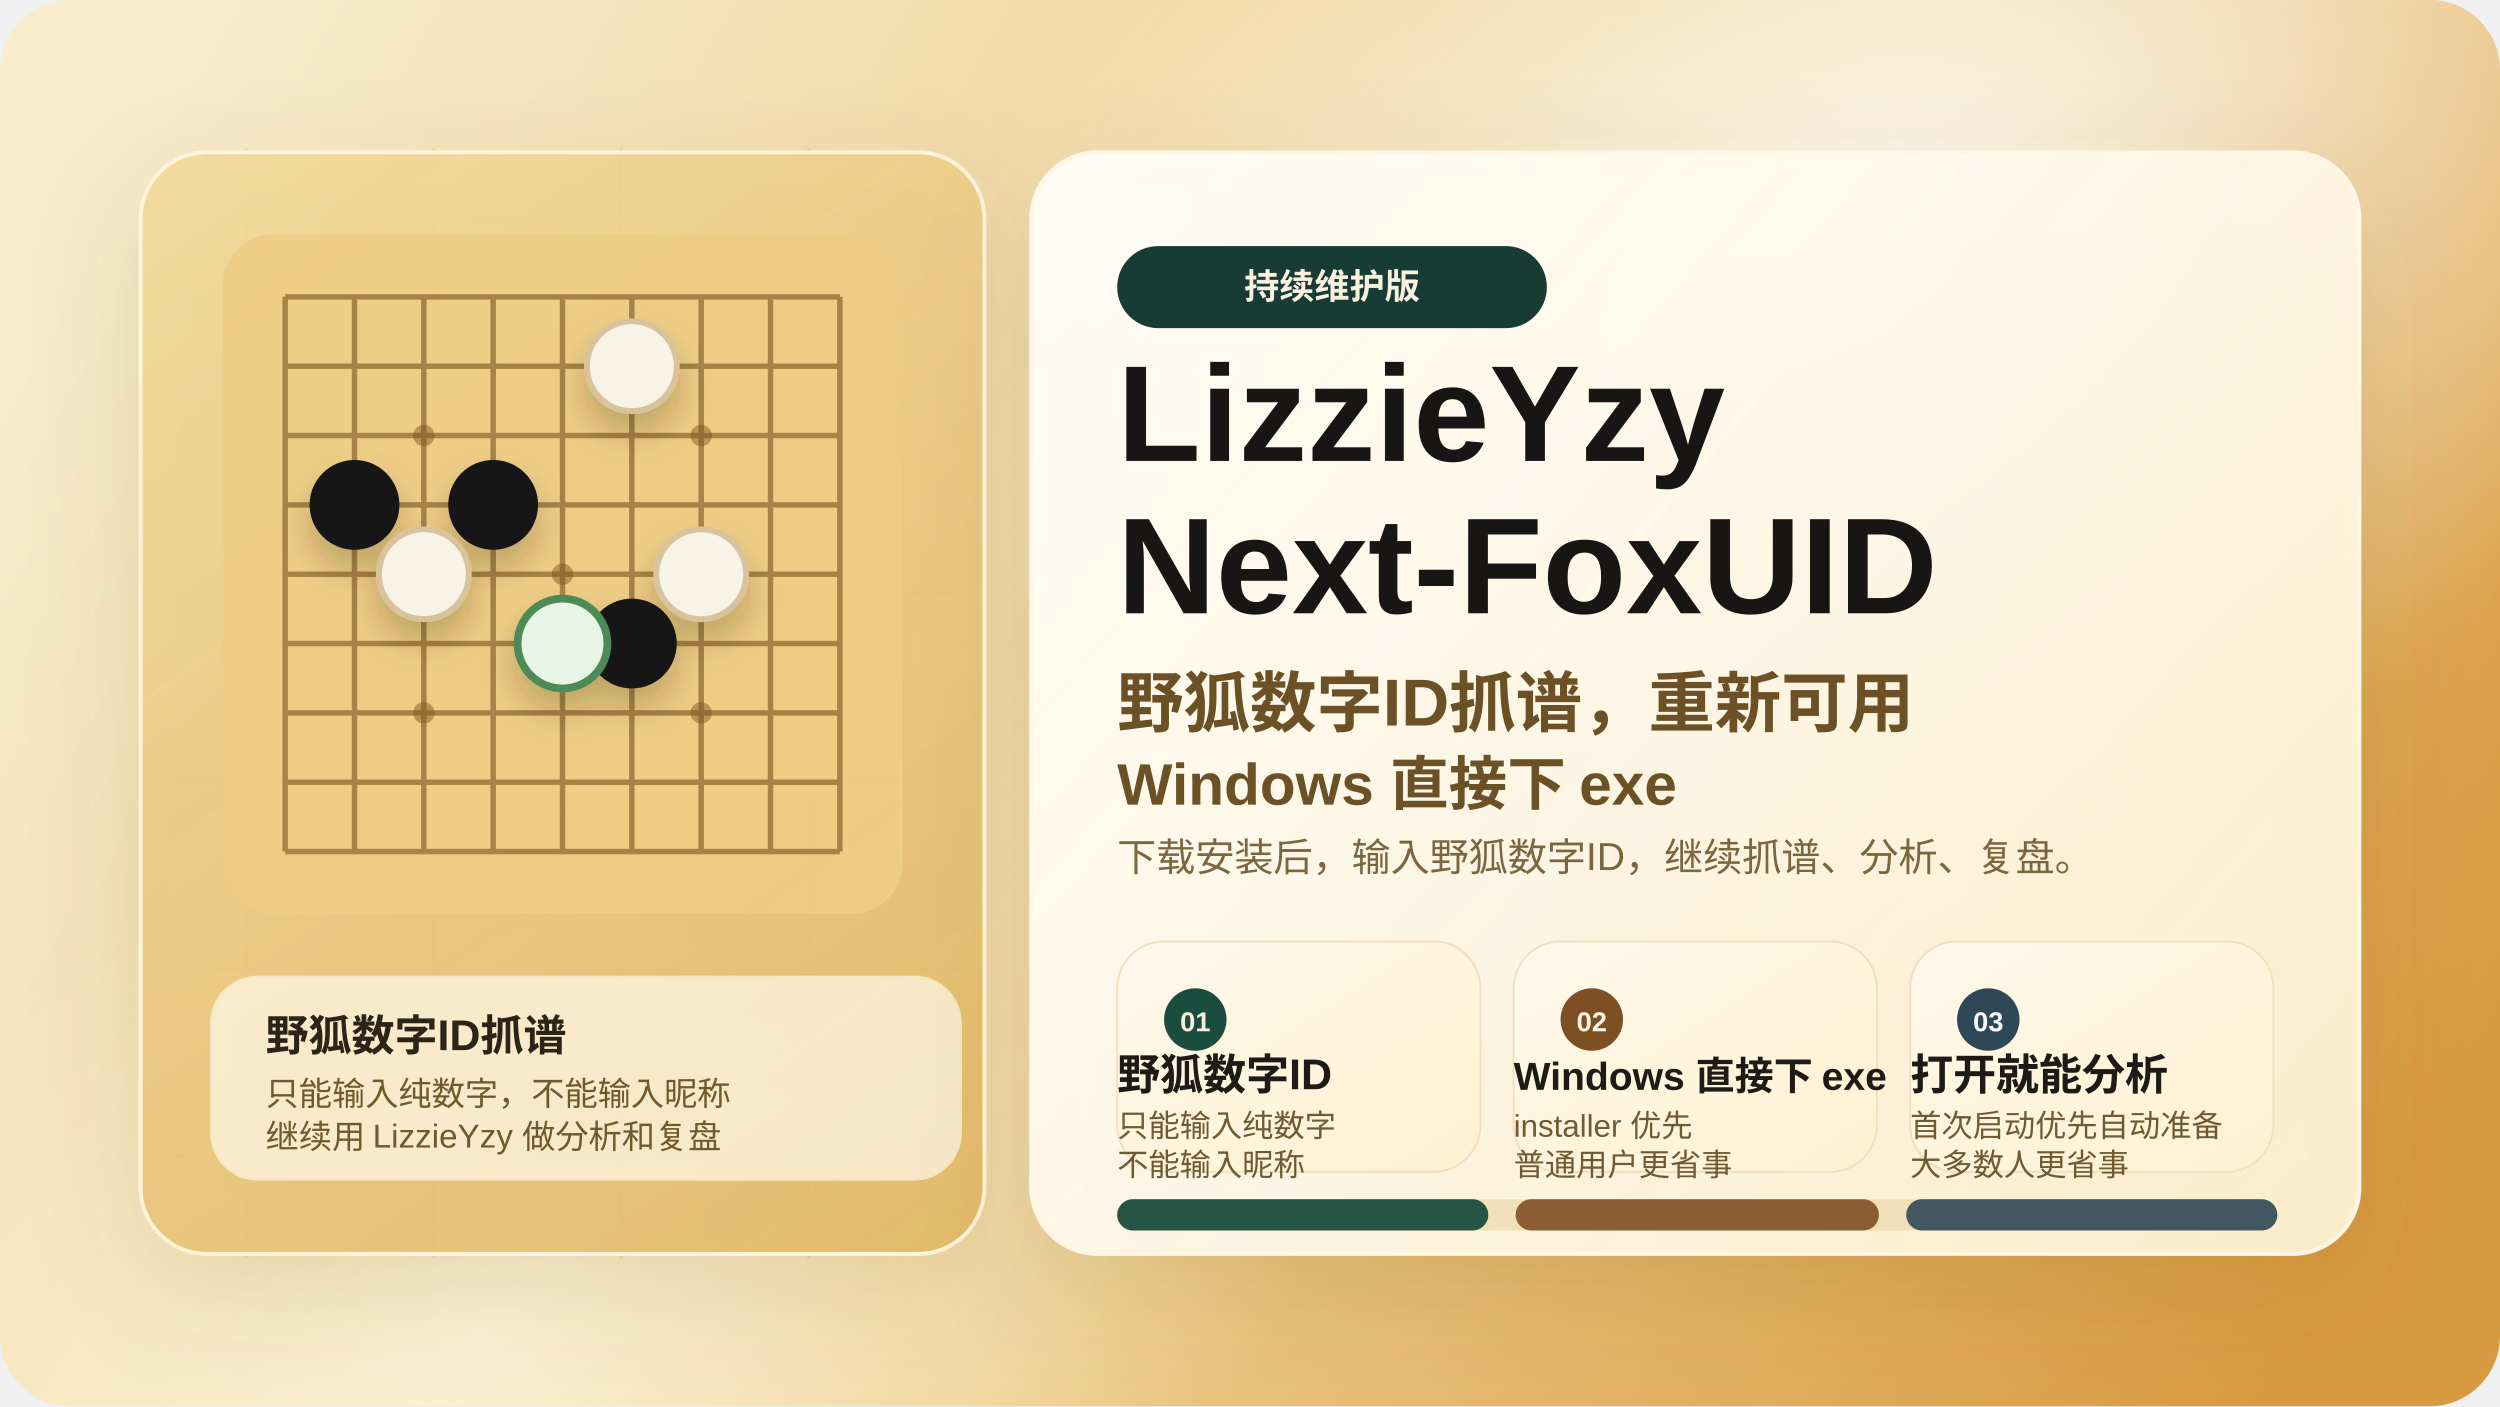
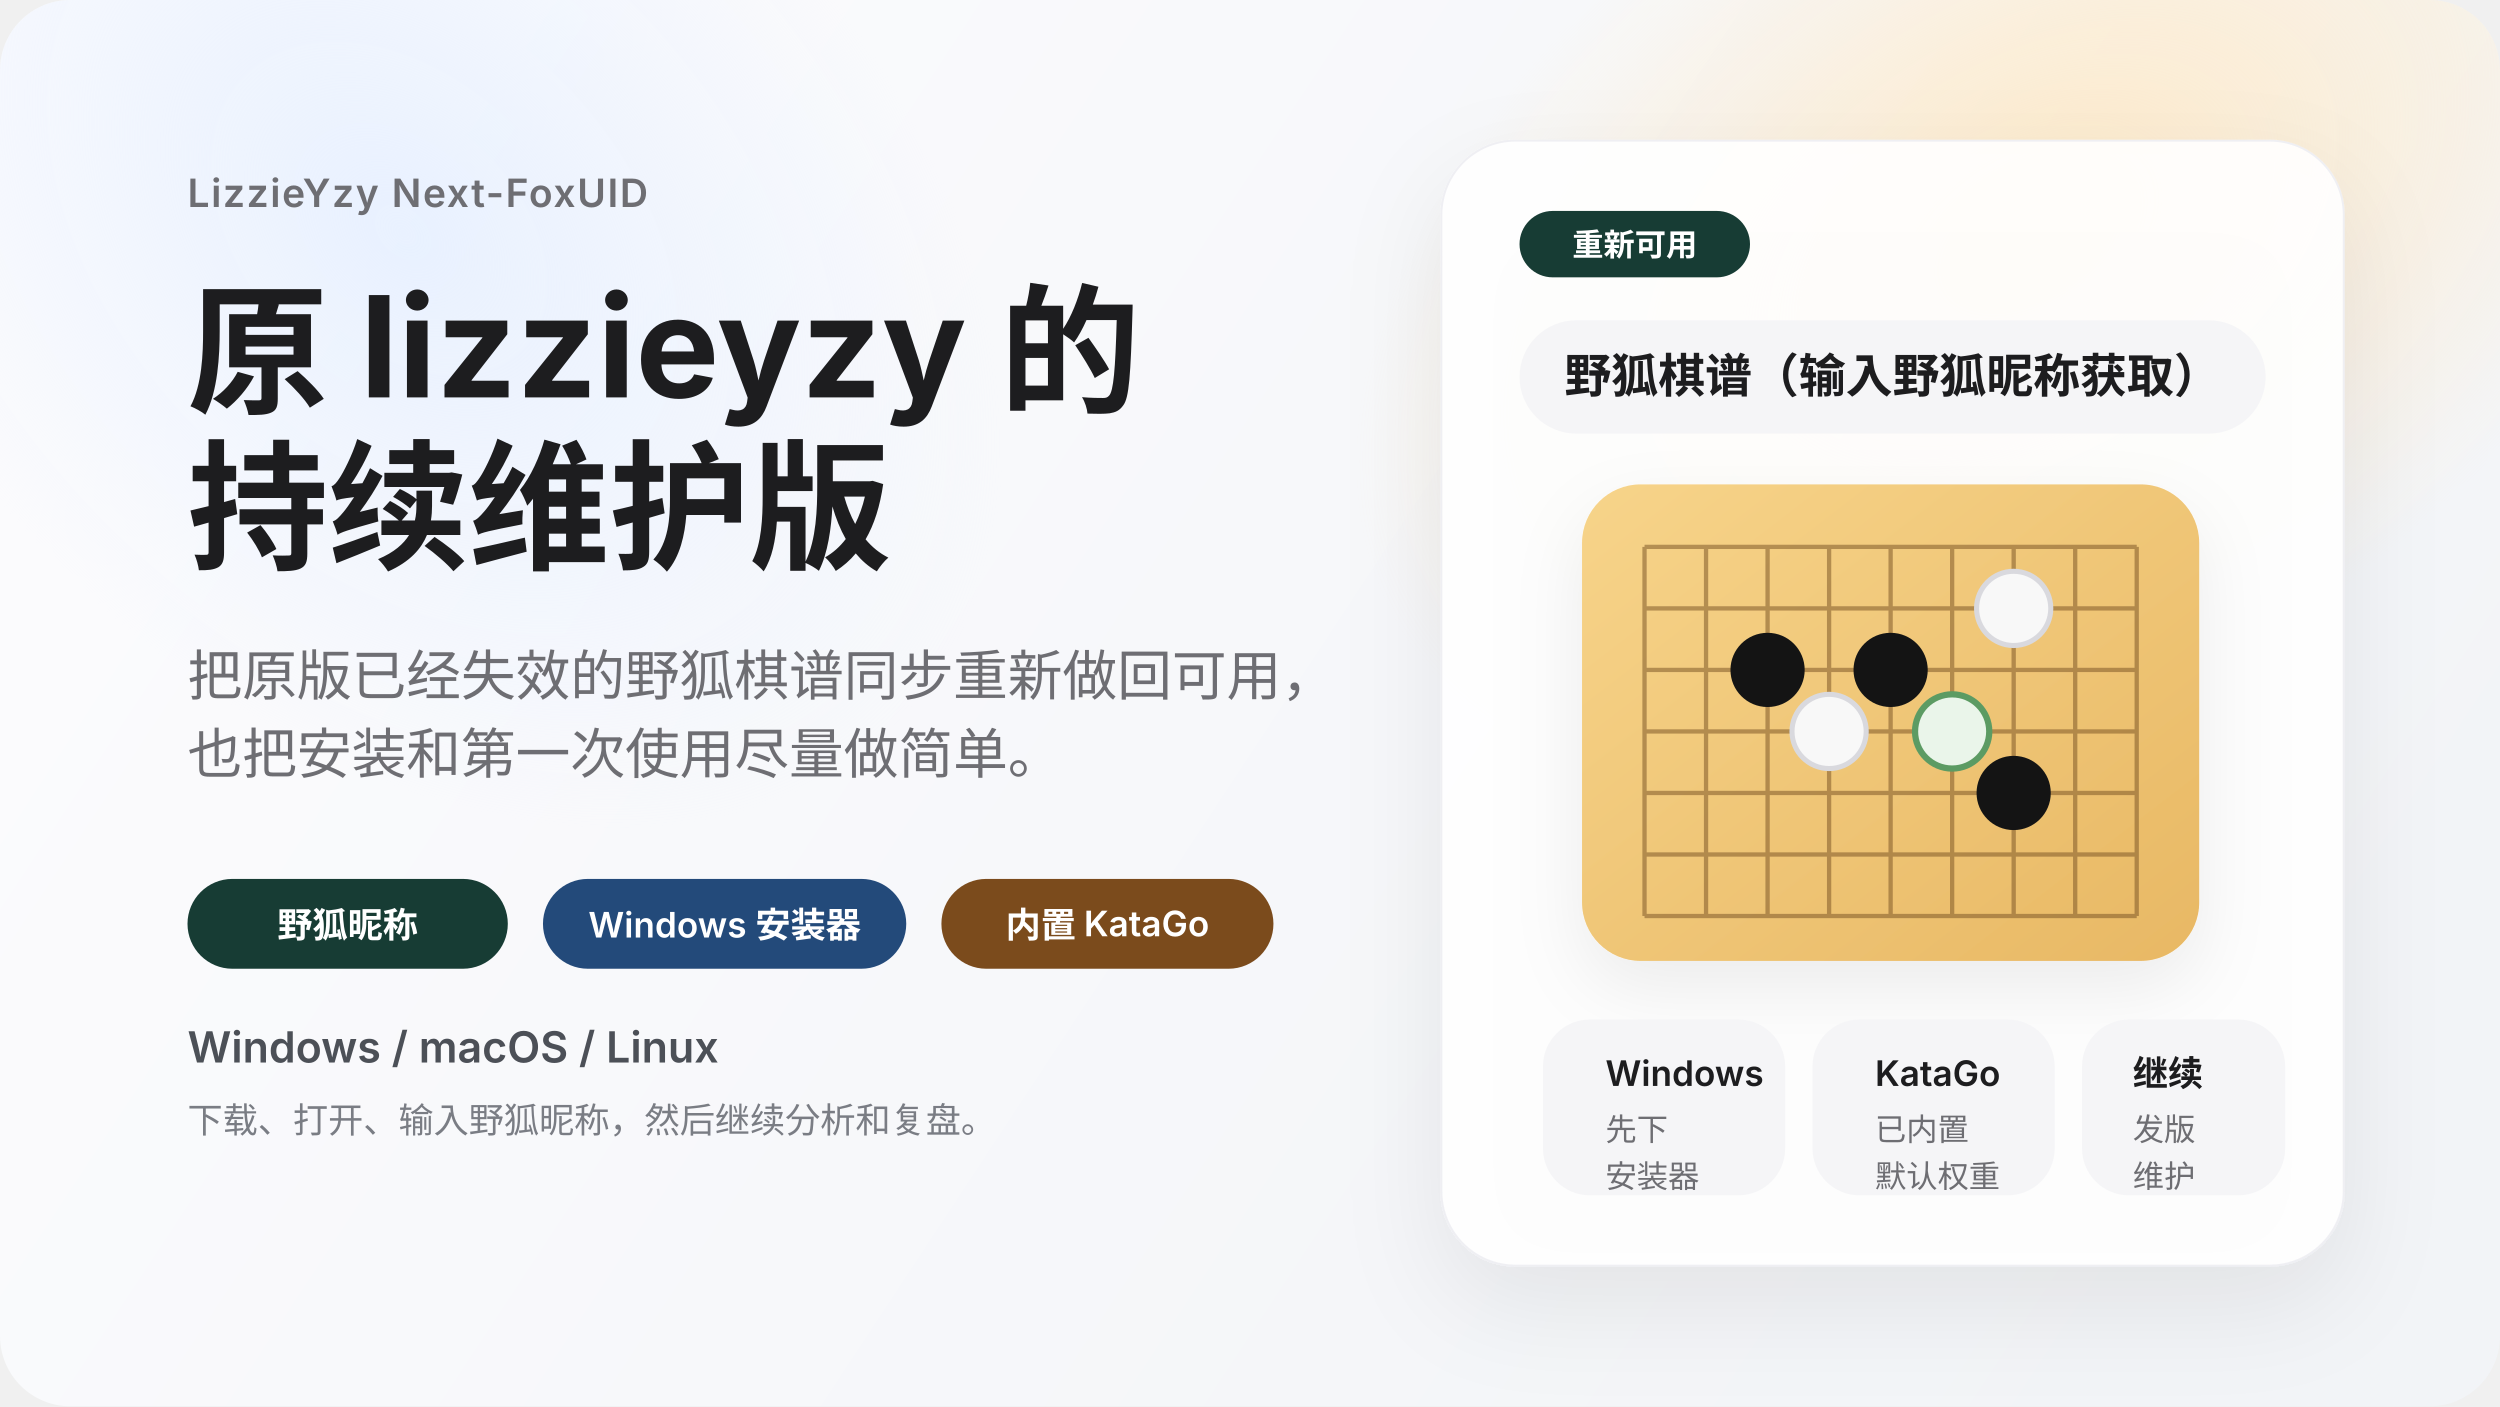
<svg xmlns="http://www.w3.org/2000/svg" width="1280" height="720" viewBox="0 0 1280 720" fill="none">
  <defs>
-     <linearGradient id="bg" x1="84" y1="48" x2="1192" y2="676" gradientUnits="userSpaceOnUse">
-       <stop stop-color="#F8ECCC" />
-       <stop offset="0.52" stop-color="#EECF8F" />
-       <stop offset="1" stop-color="#D89A40" />
+     <linearGradient id="bg" x1="180" y1="44" x2="1136" y2="674" gradientUnits="userSpaceOnUse">
+       <stop stop-color="#FBFBFD" />
+       <stop offset="1" stop-color="#F2F4F7" />
    </linearGradient>
-     <radialGradient id="glowTop" cx="0" cy="0" r="1" gradientUnits="userSpaceOnUse" gradientTransform="translate(944 126) rotate(148.992) scale(592 344)">
-       <stop stop-color="#FFFDF6" stop-opacity="0.96" />
-       <stop offset="1" stop-color="#FFFDF6" stop-opacity="0" />
+     <radialGradient id="warm" cx="0" cy="0" r="1" gradientUnits="userSpaceOnUse" gradientTransform="translate(1038 124) rotate(148) scale(378 238)">
+       <stop stop-color="#FFE8C2" stop-opacity="0.92" />
+       <stop offset="1" stop-color="#FFE8C2" stop-opacity="0" />
    </radialGradient>
-     <radialGradient id="glowBottom" cx="0" cy="0" r="1" gradientUnits="userSpaceOnUse" gradientTransform="translate(244 684) rotate(-30.6065) scale(520 280)">
-       <stop stop-color="#FFF6DE" stop-opacity="0.84" />
-       <stop offset="1" stop-color="#FFF6DE" stop-opacity="0" />
+     <radialGradient id="cool" cx="0" cy="0" r="1" gradientUnits="userSpaceOnUse" gradientTransform="translate(206 120) rotate(44) scale(356 246)">
+       <stop stop-color="#E7F0FF" stop-opacity="0.92" />
+       <stop offset="1" stop-color="#E7F0FF" stop-opacity="0" />
    </radialGradient>
-     <linearGradient id="boardPanel" x1="94" y1="86" x2="494" y2="648" gradientUnits="userSpaceOnUse">
-       <stop stop-color="#F2D99B" stop-opacity="0.92" />
-       <stop offset="1" stop-color="#E1B763" stop-opacity="0.88" />
+     <linearGradient id="boardBg" x1="0" y1="0" x2="1" y2="1">
+       <stop stop-color="#F7D48A" />
+       <stop offset="1" stop-color="#E8B864" />
    </linearGradient>
-     <linearGradient id="mainPanel" x1="528" y1="78" x2="1184" y2="642" gradientUnits="userSpaceOnUse">
-       <stop stop-color="#FFFDF7" stop-opacity="0.98" />
-       <stop offset="1" stop-color="#FFF3D7" stop-opacity="0.92" />
-     </linearGradient>
-     <linearGradient id="cardFill" x1="0" y1="0" x2="1" y2="1">
-       <stop stop-color="#FFF9EB" />
-       <stop offset="1" stop-color="#FFF1D1" />
-     </linearGradient>
-     <filter id="shadow" x="0" y="0" width="1280" height="720" filterUnits="userSpaceOnUse" color-interpolation-filters="sRGB">
-       <feDropShadow dx="0" dy="20" stdDeviation="28" flood-color="#6D4B16" flood-opacity="0.16" />
+     <filter id="shadowLarge" x="0" y="0" width="1280" height="720" filterUnits="userSpaceOnUse" color-interpolation-filters="sRGB">
+       <feDropShadow dx="0" dy="20" stdDeviation="26" flood-color="#111111" flood-opacity="0.08" />
    </filter>
-     <filter id="stoneShadow" x="0" y="0" width="1280" height="720" filterUnits="userSpaceOnUse" color-interpolation-filters="sRGB">
-       <feDropShadow dx="0" dy="10" stdDeviation="8" flood-color="#32230E" flood-opacity="0.24" />
+     <filter id="shadowSoft" x="0" y="0" width="1280" height="720" filterUnits="userSpaceOnUse" color-interpolation-filters="sRGB">
+       <feDropShadow dx="0" dy="14" stdDeviation="18" flood-color="#111111" flood-opacity="0.07" />
    </filter>
  </defs>
  <rect width="1280" height="720" rx="36" fill="url(#bg)" />
-   <rect width="1280" height="720" rx="36" fill="url(#glowTop)" />
-   <rect width="1280" height="720" rx="36" fill="url(#glowBottom)" />
-   <g opacity="0.12" stroke="#825B1E" stroke-width="1.4">
-     <path d="M90 112H494" />
-     <path d="M90 208H494" />
-     <path d="M90 304H494" />
-     <path d="M90 400H494" />
-     <path d="M90 496H494" />
-     <path d="M90 592H494" />
-     <path d="M126 76V644" />
-     <path d="M222 76V644" />
-     <path d="M318 76V644" />
-     <path d="M414 76V644" />
+   <rect width="1280" height="720" rx="36" fill="url(#warm)" />
+   <rect width="1280" height="720" rx="36" fill="url(#cool)" />
+   <text x="96" y="106" font-family="SF Pro Display, PingFang SC, Hiragino Sans GB, Microsoft YaHei, sans-serif" font-size="20" font-weight="600" letter-spacing="0.04em" fill="#6E6E73">LizzieYzy Next-FoxUID</text>
+   <text x="96" y="206" font-family="SF Pro Display, PingFang SC, Hiragino Sans GB, Microsoft YaHei, sans-serif" font-size="72" font-weight="700" fill="#1D1D1F">原 lizzieyzy 的</text>
+   <text x="96" y="286" font-family="SF Pro Display, PingFang SC, Hiragino Sans GB, Microsoft YaHei, sans-serif" font-size="72" font-weight="700" fill="#1D1D1F">持续维护版</text>
+   <text x="96" y="356" font-family="SF Pro Text, PingFang SC, Hiragino Sans GB, Microsoft YaHei, sans-serif" font-size="28" font-weight="500" fill="#6E6E73">把原版已经失效的野狐棋谱同步重新做回可用，</text>
+   <text x="96" y="396" font-family="SF Pro Text, PingFang SC, Hiragino Sans GB, Microsoft YaHei, sans-serif" font-size="28" font-weight="500" fill="#6E6E73">也把安装和第一次使用尽量做简单。</text>
+   <rect x="96" y="450" width="164" height="46" rx="23" fill="#173C34" />
+   <text x="178" y="480" text-anchor="middle" font-family="SF Pro Text, PingFang SC, Hiragino Sans GB, Microsoft YaHei, sans-serif" font-size="18" font-weight="600" fill="#FFFFFF">野狐昵称</text>
+   <rect x="278" y="450" width="186" height="46" rx="23" fill="#234A7A" />
+   <text x="371" y="480" text-anchor="middle" font-family="SF Pro Text, PingFang SC, Hiragino Sans GB, Microsoft YaHei, sans-serif" font-size="18" font-weight="600" fill="#FFFFFF">Windows 安装器</text>
+   <rect x="482" y="450" width="170" height="46" rx="23" fill="#7B4B1C" />
+   <text x="567" y="480" text-anchor="middle" font-family="SF Pro Text, PingFang SC, Hiragino Sans GB, Microsoft YaHei, sans-serif" font-size="18" font-weight="600" fill="#FFFFFF">内置 KataGo</text>
+   <text x="96" y="544" font-family="SF Pro Text, PingFang SC, Hiragino Sans GB, Microsoft YaHei, sans-serif" font-size="22" font-weight="600" fill="#4C5057">Windows / macOS / Linux</text>
+   <text x="96" y="580" font-family="SF Pro Text, PingFang SC, Hiragino Sans GB, Microsoft YaHei, sans-serif" font-size="18" font-weight="500" fill="#7A7D84">下载、打开、输入野狐昵称，然后继续分析和复盘。</text>
+   <g filter="url(#shadowLarge)">
+     <rect x="738" y="72" width="462" height="576" rx="38" fill="#FFFFFF" fill-opacity="0.9" stroke="#EFEFF3" />
  </g>
-   <g filter="url(#shadow)">
-     <rect x="72" y="78" width="432" height="564" rx="34" fill="url(#boardPanel)" stroke="#FFF4D9" stroke-width="2" />
+   <rect x="778" y="108" width="118" height="34" rx="17" fill="#173C34" />
+   <text x="837" y="131" text-anchor="middle" font-family="SF Pro Text, PingFang SC, Hiragino Sans GB, Microsoft YaHei, sans-serif" font-size="16" font-weight="600" fill="#FFFFFF">重新可用</text>
+   <rect x="778" y="164" width="382" height="58" rx="29" fill="#F5F5F7" />
+   <text x="969" y="201" text-anchor="middle" font-family="SF Pro Text, PingFang SC, Hiragino Sans GB, Microsoft YaHei, sans-serif" font-size="24" font-weight="600" fill="#1D1D1F">野狐棋谱（输入野狐昵称获取）</text>
+   <g filter="url(#shadowSoft)">
+     <rect x="810" y="248" width="316" height="244" rx="30" fill="url(#boardBg)" />
  </g>
-   <rect x="114" y="120" width="348" height="348" rx="26" fill="#EDCD85" fill-opacity="0.9" />
-   <g opacity="0.62" stroke="#7B561F" stroke-width="2.8">
-     <path d="M146 152H430" />
-     <path d="M146 187.5H430" />
-     <path d="M146 223H430" />
-     <path d="M146 258.5H430" />
-     <path d="M146 294H430" />
-     <path d="M146 329.5H430" />
-     <path d="M146 365H430" />
-     <path d="M146 400.5H430" />
-     <path d="M146 436H430" />
-     <path d="M146 152V436" />
-     <path d="M181.5 152V436" />
-     <path d="M217 152V436" />
-     <path d="M252.5 152V436" />
-     <path d="M288 152V436" />
-     <path d="M323.5 152V436" />
-     <path d="M359 152V436" />
-     <path d="M394.5 152V436" />
-     <path d="M430 152V436" />
+   <g opacity="0.54" stroke="#7E5627" stroke-width="2.2">
+     <path d="M842 280H1094" />
+     <path d="M842 311.5H1094" />
+     <path d="M842 343H1094" />
+     <path d="M842 374.5H1094" />
+     <path d="M842 406H1094" />
+     <path d="M842 437.5H1094" />
+     <path d="M842 469H1094" />
+     <path d="M842 280V469" />
+     <path d="M873.5 280V469" />
+     <path d="M905 280V469" />
+     <path d="M936.5 280V469" />
+     <path d="M968 280V469" />
+     <path d="M999.5 280V469" />
+     <path d="M1031 280V469" />
+     <path d="M1062.5 280V469" />
+     <path d="M1094 280V469" />
  </g>
-   <g fill="#7B561F" opacity="0.48">
-     <circle cx="217" cy="223" r="5.5" />
-     <circle cx="217" cy="365" r="5.5" />
-     <circle cx="288" cy="294" r="5.5" />
-     <circle cx="359" cy="223" r="5.5" />
-     <circle cx="359" cy="365" r="5.5" />
-   </g>
-   <g filter="url(#stoneShadow)">
-     <circle cx="181.5" cy="258.5" r="23" fill="#191919" />
-     <circle cx="217" cy="294" r="23" fill="#F8F3E7" stroke="#D8C39D" stroke-width="3" />
-     <circle cx="252.5" cy="258.5" r="23" fill="#191919" />
-     <circle cx="323.5" cy="187.5" r="23" fill="#F8F3E7" stroke="#D8C39D" stroke-width="3" />
-     <circle cx="323.5" cy="329.5" r="23" fill="#191919" />
-     <circle cx="359" cy="294" r="23" fill="#F8F3E7" stroke="#D8C39D" stroke-width="3" />
-     <circle cx="288" cy="329.5" r="23" fill="#E8F5E5" stroke="#4E8B57" stroke-width="4" />
-   </g>
-   <rect x="108" y="500" width="384" height="104" rx="24" fill="#FFF8E9" fill-opacity="0.72" stroke="#F6E7BF" />
-   <text x="136" y="538" font-family="PingFang SC, Hiragino Sans GB, Microsoft YaHei, Segoe UI, Arial, sans-serif" font-size="22" font-weight="700" fill="#2C2417">野狐数字ID抓谱</text>
-   <text x="136" y="566" font-family="PingFang SC, Hiragino Sans GB, Microsoft YaHei, Segoe UI, Arial, sans-serif" font-size="17" font-weight="500" fill="#70592D">只能输入纯数字，不能输入昵称</text>
-   <text x="136" y="588" font-family="PingFang SC, Hiragino Sans GB, Microsoft YaHei, Segoe UI, Arial, sans-serif" font-size="17" font-weight="500" fill="#70592D">继续用 LizzieYzy 做分析和复盘</text>
-   <g filter="url(#shadow)">
-     <rect x="528" y="78" width="680" height="564" rx="34" fill="url(#mainPanel)" stroke="#FFF7E6" stroke-width="2" />
-   </g>
-   <rect x="572" y="126" width="220" height="42" rx="21" fill="#173C34" />
-   <text x="682" y="153" text-anchor="middle" font-family="PingFang SC, Hiragino Sans GB, Microsoft YaHei, Segoe UI, Arial, sans-serif" font-size="18" font-weight="700" fill="#F8F1E0">持续维护版</text>
-   <text x="572" y="236" font-family="Avenir Next, Segoe UI, Arial, sans-serif" font-size="70" font-weight="800" fill="#181614">LizzieYzy</text>
-   <text x="572" y="314" font-family="Avenir Next, Segoe UI, Arial, sans-serif" font-size="70" font-weight="800" fill="#181614">Next-FoxUID</text>
-   <text x="572" y="372" font-family="PingFang SC, Hiragino Sans GB, Microsoft YaHei, Segoe UI, Arial, sans-serif" font-size="34" font-weight="700" fill="#6B5125">野狐数字ID抓谱，重新可用</text>
-   <text x="572" y="412" font-family="PingFang SC, Hiragino Sans GB, Microsoft YaHei, Segoe UI, Arial, sans-serif" font-size="30" font-weight="700" fill="#6B5125">Windows 直接下 exe</text>
-   <text x="572" y="446" font-family="PingFang SC, Hiragino Sans GB, Microsoft YaHei, Segoe UI, Arial, sans-serif" font-size="20" font-weight="500" fill="#7B6640">下载安装后，输入野狐数字ID，继续抓谱、分析、复盘。</text>
-   <rect x="572" y="482" width="186" height="118" rx="24" fill="url(#cardFill)" stroke="#F0DFC1" />
-   <circle cx="612" cy="522" r="16" fill="#1B4D3E" />
-   <text x="612" y="528" text-anchor="middle" font-family="Avenir Next, Segoe UI, Arial, sans-serif" font-size="14" font-weight="700" fill="#F7F0DF">01</text>
-   <text x="572" y="558" font-family="PingFang SC, Hiragino Sans GB, Microsoft YaHei, Segoe UI, Arial, sans-serif" font-size="22" font-weight="700" fill="#1E1A16">野狐数字ID</text>
-   <text x="572" y="582" font-family="PingFang SC, Hiragino Sans GB, Microsoft YaHei, Segoe UI, Arial, sans-serif" font-size="16" font-weight="500" fill="#6F5A33">只能输入纯数字</text>
-   <text x="572" y="602" font-family="PingFang SC, Hiragino Sans GB, Microsoft YaHei, Segoe UI, Arial, sans-serif" font-size="16" font-weight="500" fill="#6F5A33">不能输入昵称</text>
-   <rect x="775" y="482" width="186" height="118" rx="24" fill="url(#cardFill)" stroke="#F0DFC1" />
-   <circle cx="815" cy="522" r="16" fill="#7F4F24" />
-   <text x="815" y="528" text-anchor="middle" font-family="Avenir Next, Segoe UI, Arial, sans-serif" font-size="14" font-weight="700" fill="#FFF6E6">02</text>
-   <text x="775" y="558" font-family="PingFang SC, Hiragino Sans GB, Microsoft YaHei, Segoe UI, Arial, sans-serif" font-size="20" font-weight="700" fill="#1E1A16">Windows 直接下 exe</text>
-   <text x="775" y="582" font-family="PingFang SC, Hiragino Sans GB, Microsoft YaHei, Segoe UI, Arial, sans-serif" font-size="16" font-weight="500" fill="#6F5A33">installer 优先</text>
-   <text x="775" y="602" font-family="PingFang SC, Hiragino Sans GB, Microsoft YaHei, Segoe UI, Arial, sans-serif" font-size="16" font-weight="500" fill="#6F5A33">普通用户更省事</text>
-   <rect x="978" y="482" width="186" height="118" rx="24" fill="url(#cardFill)" stroke="#F0DFC1" />
-   <circle cx="1018" cy="522" r="16" fill="#2F4858" />
-   <text x="1018" y="528" text-anchor="middle" font-family="Avenir Next, Segoe UI, Arial, sans-serif" font-size="14" font-weight="700" fill="#F5F7FA">03</text>
-   <text x="978" y="558" font-family="PingFang SC, Hiragino Sans GB, Microsoft YaHei, Segoe UI, Arial, sans-serif" font-size="22" font-weight="700" fill="#1E1A16">打开就能分析</text>
-   <text x="978" y="582" font-family="PingFang SC, Hiragino Sans GB, Microsoft YaHei, Segoe UI, Arial, sans-serif" font-size="16" font-weight="500" fill="#6F5A33">首次启动优先自动准备</text>
-   <text x="978" y="602" font-family="PingFang SC, Hiragino Sans GB, Microsoft YaHei, Segoe UI, Arial, sans-serif" font-size="16" font-weight="500" fill="#6F5A33">大多数人更省事</text>
-   <rect x="572" y="614" width="594" height="16" rx="8" fill="#EAD4A5" fill-opacity="0.64" />
-   <rect x="572" y="614" width="190" height="16" rx="8" fill="#1B4D3E" fill-opacity="0.94" />
-   <rect x="776" y="614" width="186" height="16" rx="8" fill="#7F4F24" fill-opacity="0.9" />
-   <rect x="976" y="614" width="190" height="16" rx="8" fill="#2F4858" fill-opacity="0.9" />
+   <circle cx="905" cy="343" r="19" fill="#141414" />
+   <circle cx="936.5" cy="374.5" r="19" fill="#F8F8F8" stroke="#D9D9DE" stroke-width="2.6" />
+   <circle cx="968" cy="343" r="19" fill="#141414" />
+   <circle cx="1031" cy="311.5" r="19" fill="#F8F8F8" stroke="#D9D9DE" stroke-width="2.6" />
+   <circle cx="1031" cy="406" r="19" fill="#141414" />
+   <circle cx="999.5" cy="374.5" r="19" fill="#EAF5EA" stroke="#5C9B63" stroke-width="3.2" />
+   <rect x="790" y="522" width="124" height="90" rx="24" fill="#F5F5F7" />
+   <text x="822" y="556" font-family="SF Pro Text, PingFang SC, Hiragino Sans GB, Microsoft YaHei, sans-serif" font-size="18" font-weight="600" fill="#1D1D1F">Windows</text>
+   <text x="822" y="584" font-family="SF Pro Text, PingFang SC, Hiragino Sans GB, Microsoft YaHei, sans-serif" font-size="16" font-weight="500" fill="#6E6E73">先下</text>
+   <text x="822" y="608" font-family="SF Pro Text, PingFang SC, Hiragino Sans GB, Microsoft YaHei, sans-serif" font-size="16" font-weight="500" fill="#6E6E73">安装器</text>
+   <rect x="928" y="522" width="124" height="90" rx="24" fill="#F5F5F7" />
+   <text x="960" y="556" font-family="SF Pro Text, PingFang SC, Hiragino Sans GB, Microsoft YaHei, sans-serif" font-size="18" font-weight="600" fill="#1D1D1F">KataGo</text>
+   <text x="960" y="584" font-family="SF Pro Text, PingFang SC, Hiragino Sans GB, Microsoft YaHei, sans-serif" font-size="16" font-weight="500" fill="#6E6E73">已内置</text>
+   <text x="960" y="608" font-family="SF Pro Text, PingFang SC, Hiragino Sans GB, Microsoft YaHei, sans-serif" font-size="16" font-weight="500" fill="#6E6E73">默认权重</text>
+   <rect x="1066" y="522" width="104" height="90" rx="24" fill="#F5F5F7" />
+   <text x="1092" y="556" font-family="SF Pro Text, PingFang SC, Hiragino Sans GB, Microsoft YaHei, sans-serif" font-size="18" font-weight="600" fill="#1D1D1F">继续</text>
+   <text x="1092" y="584" font-family="SF Pro Text, PingFang SC, Hiragino Sans GB, Microsoft YaHei, sans-serif" font-size="16" font-weight="500" fill="#6E6E73">发版</text>
+   <text x="1092" y="608" font-family="SF Pro Text, PingFang SC, Hiragino Sans GB, Microsoft YaHei, sans-serif" font-size="16" font-weight="500" fill="#6E6E73">维护</text>
</svg>
